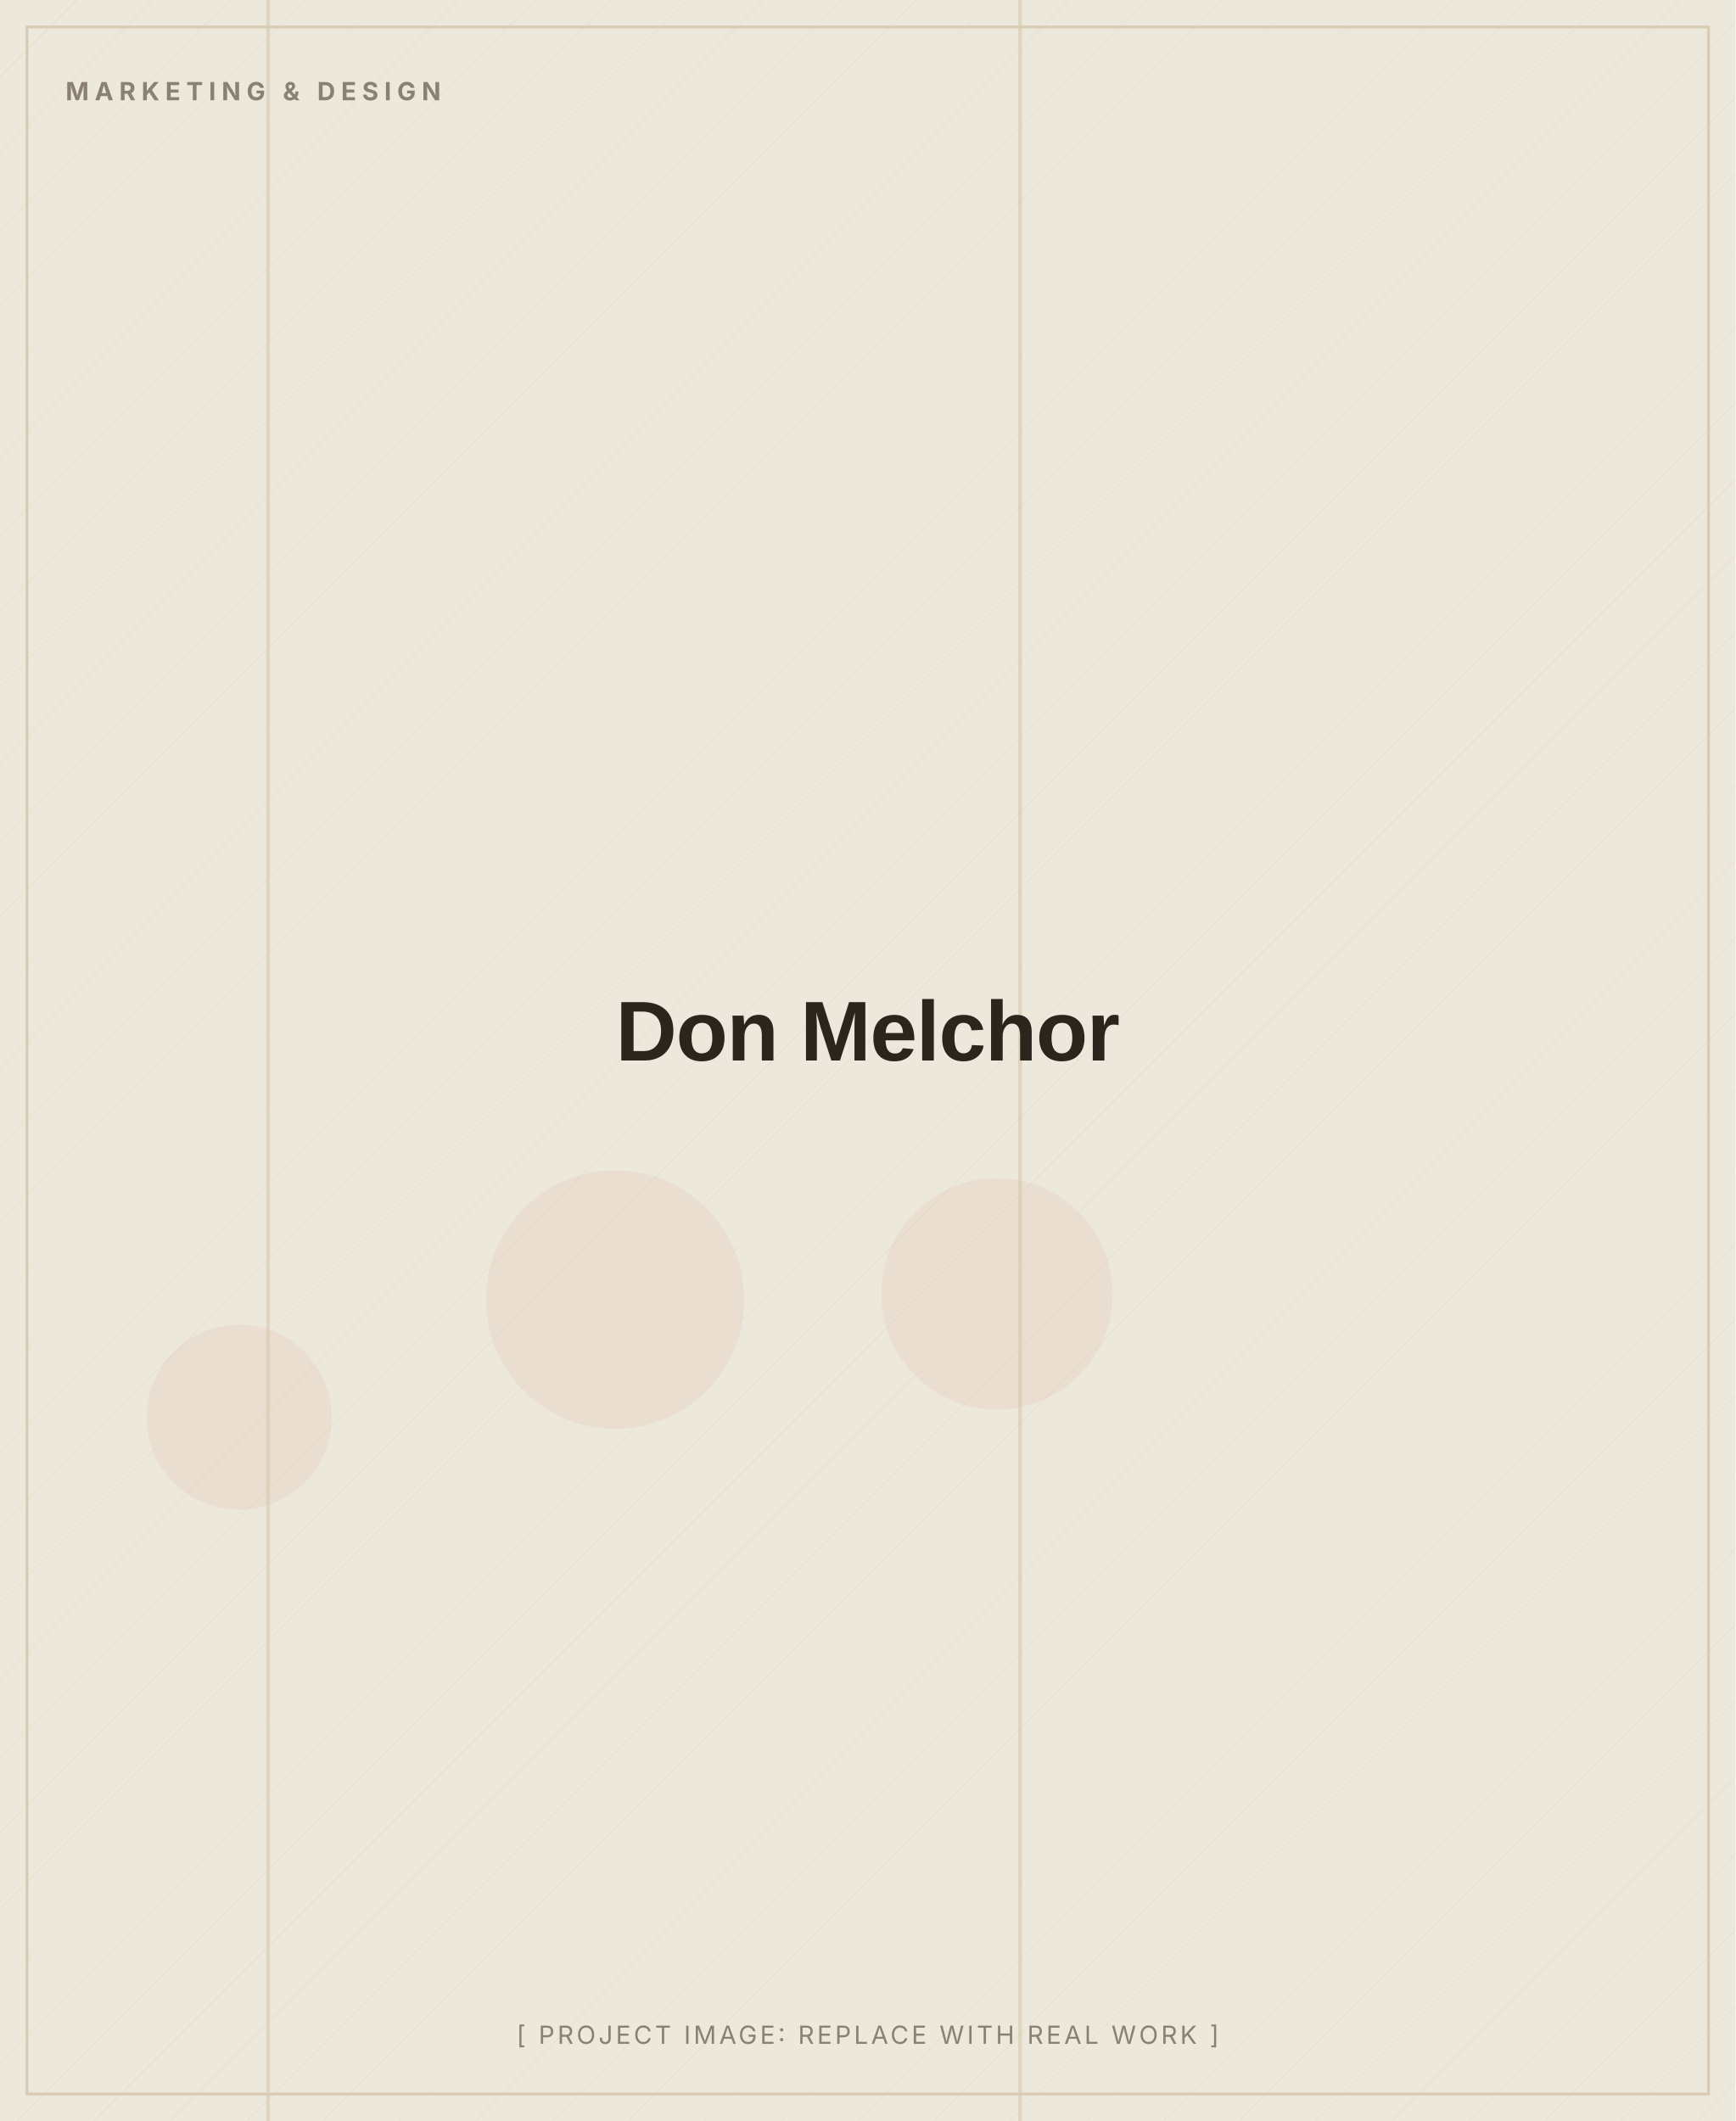
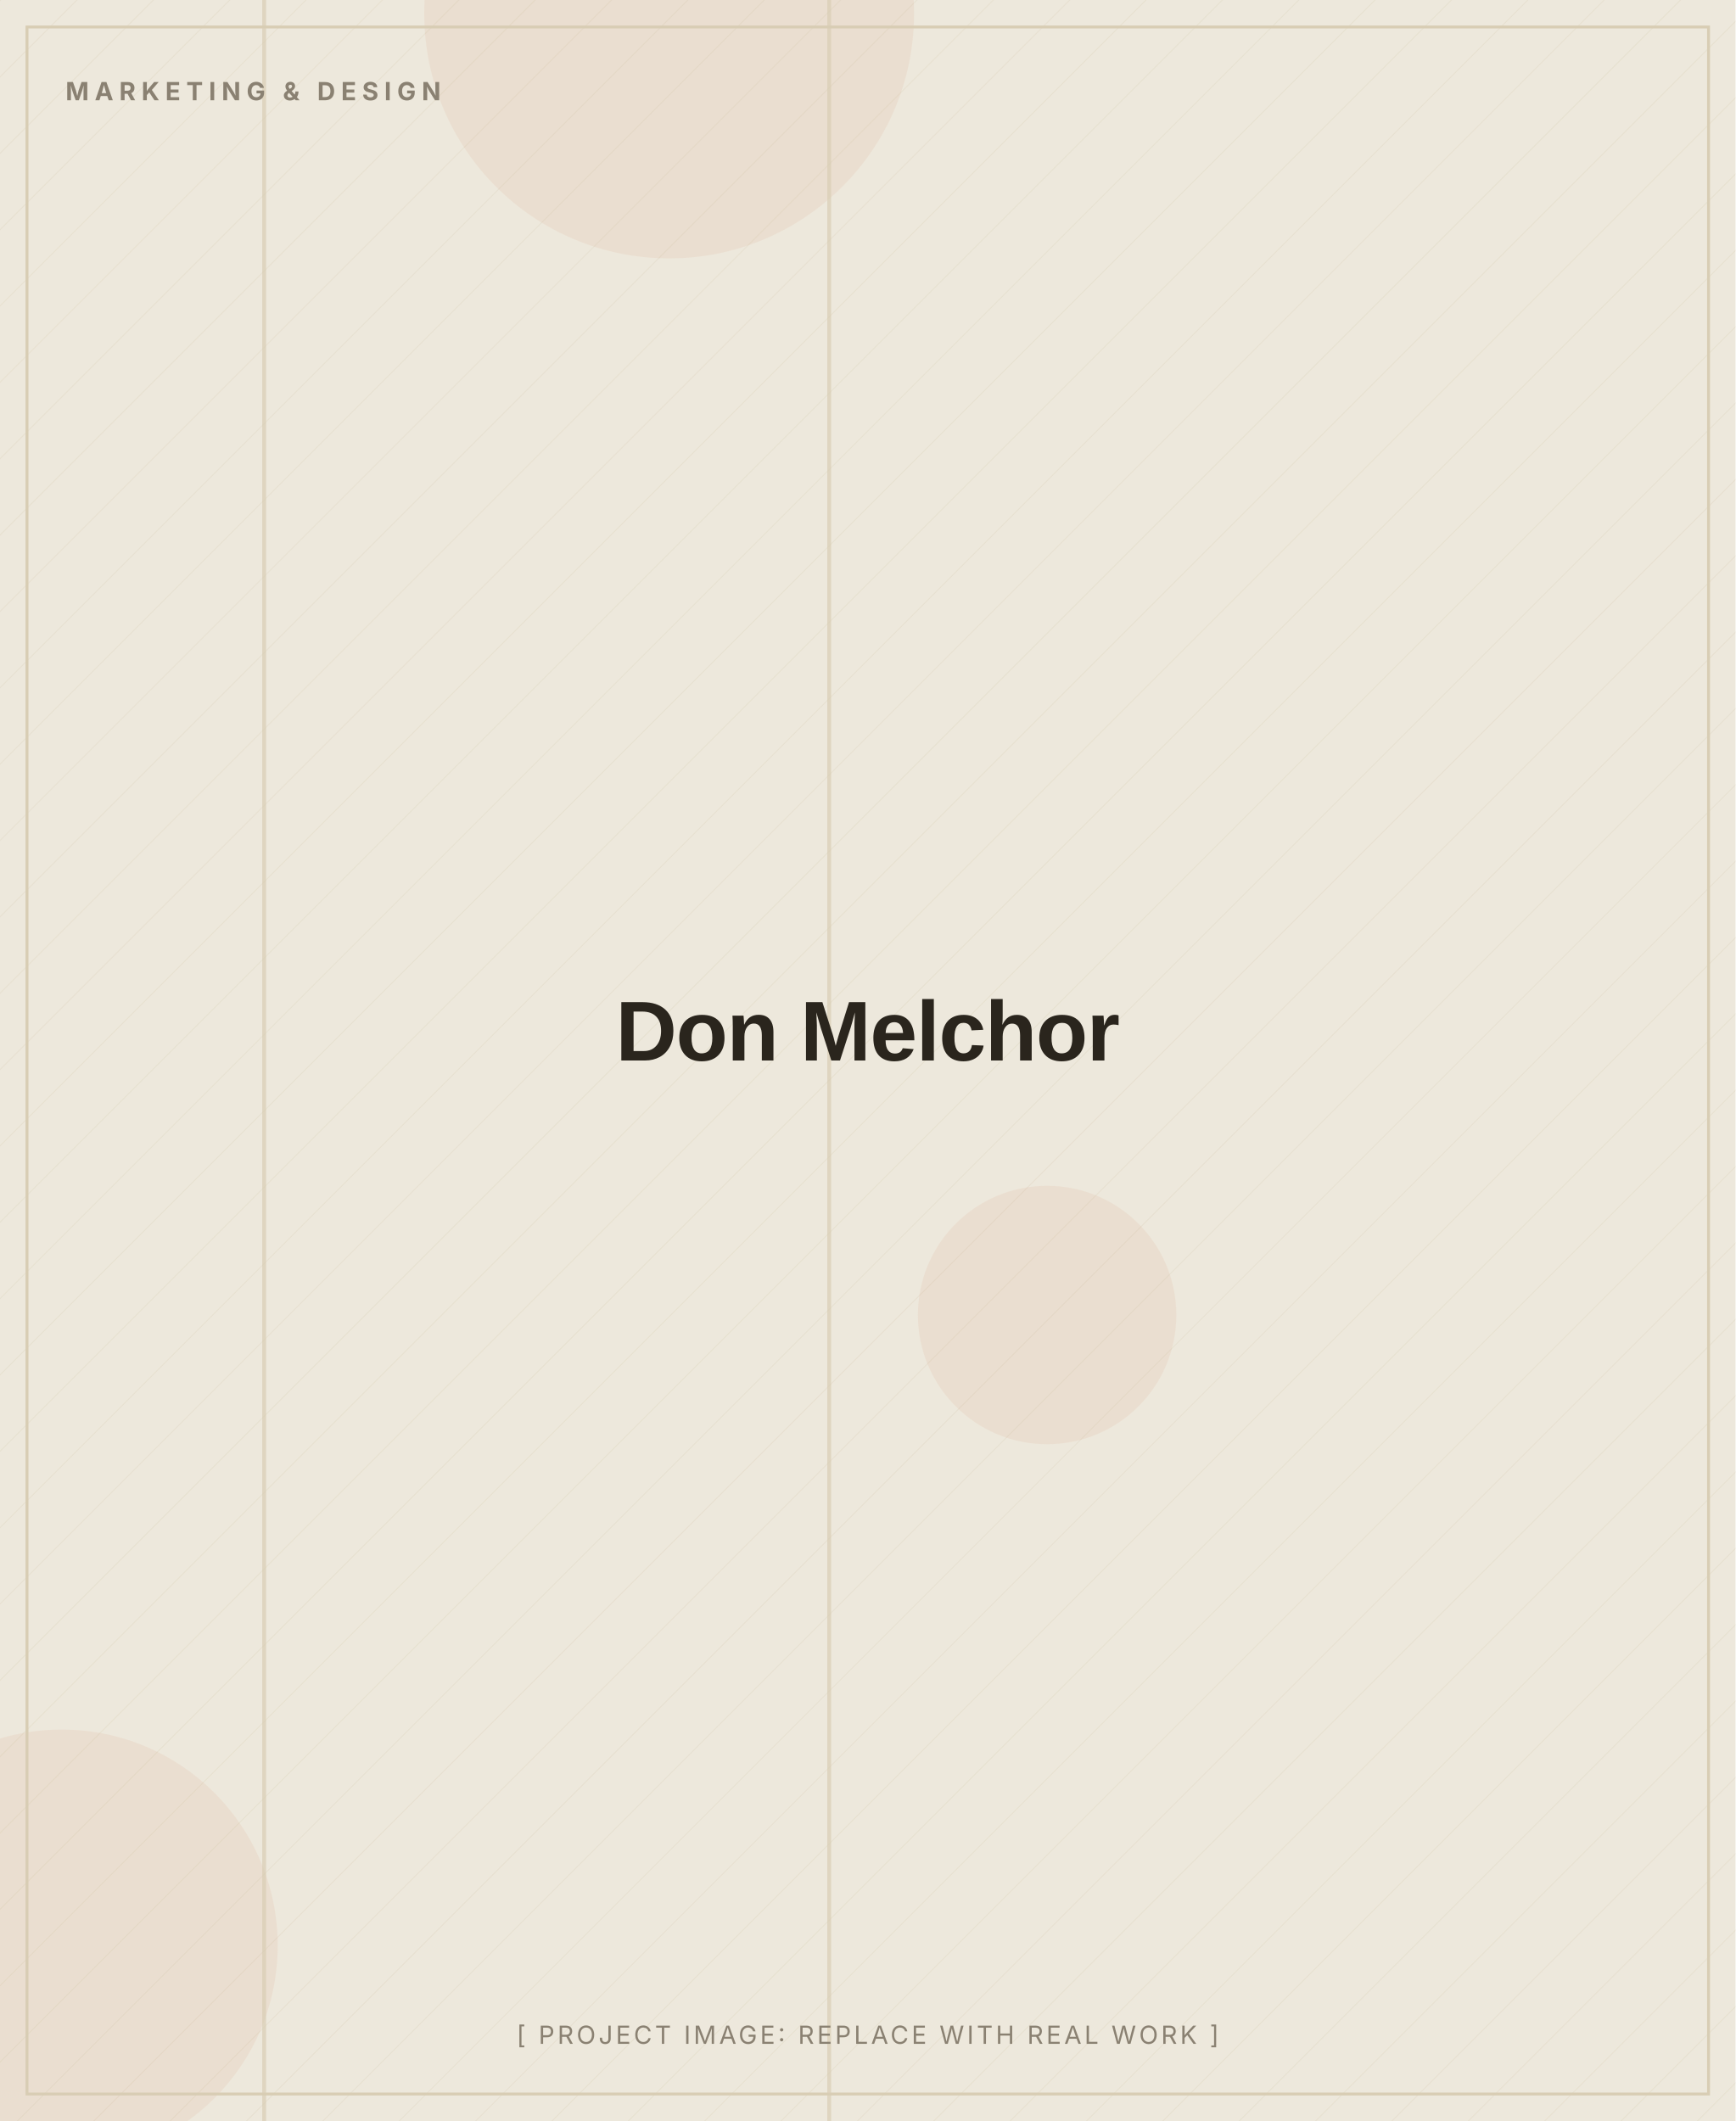
<svg xmlns="http://www.w3.org/2000/svg" width="900" height="1100" viewBox="0 0 900 1100" role="img" aria-label="Don Melchor (placeholder image)">
  <defs>
    <pattern id="d" width="28" height="28" patternUnits="userSpaceOnUse" patternTransform="rotate(45)">
      <line x1="0" y1="0" x2="0" y2="28" stroke="#D8CDB4" stroke-width="1" opacity="0.5" />
    </pattern>
  </defs>
  <rect width="900" height="1100" fill="#EDE8DC" />
  <rect width="900" height="1100" fill="url(#d)" opacity="0.55" />
-   <circle cx="124" cy="735" r="48" fill="#C2410C" opacity="0.06" />
-   <circle cx="319" cy="674" r="67" fill="#C2410C" opacity="0.06" />
-   <circle cx="517" cy="671" r="60" fill="#C2410C" opacity="0.06" />
-   <rect x="138" y="0" width="2" height="1100" fill="#D8CDB4" opacity="0.7" />
-   <rect x="528" y="0" width="2" height="1100" fill="#D8CDB4" opacity="0.7" />
+   <circle cx="347" cy="7" r="127" fill="#C2410C" opacity="0.06" />
+   <circle cx="543" cy="682" r="67" fill="#C2410C" opacity="0.06" />
+   <circle cx="32" cy="1009" r="112" fill="#C2410C" opacity="0.06" />
+   <rect x="136" y="0" width="2" height="1100" fill="#D8CDB4" opacity="0.7" />
+   <rect x="429" y="0" width="2" height="1100" fill="#D8CDB4" opacity="0.7" />
  <rect x="14" y="14" width="872" height="1072" fill="none" stroke="#D8CDB4" stroke-width="1.5" />
  <text x="34" y="52" font-family="Inter, Arial, sans-serif" font-weight="700" font-size="13" letter-spacing="3" fill="#8A8172">MARKETING &amp; DESIGN</text>
  <text x="450.0" y="550.0" text-anchor="middle" font-family="Archivo, Arial, sans-serif" font-weight="800" font-size="44" letter-spacing="-0.5" fill="#2A251D">Don Melchor</text>
  <text x="450.0" y="1060" text-anchor="middle" font-family="Inter, Arial, sans-serif" font-size="13" letter-spacing="1.5" fill="#8A8172">[ PROJECT IMAGE: REPLACE WITH REAL WORK ]</text>
</svg>
